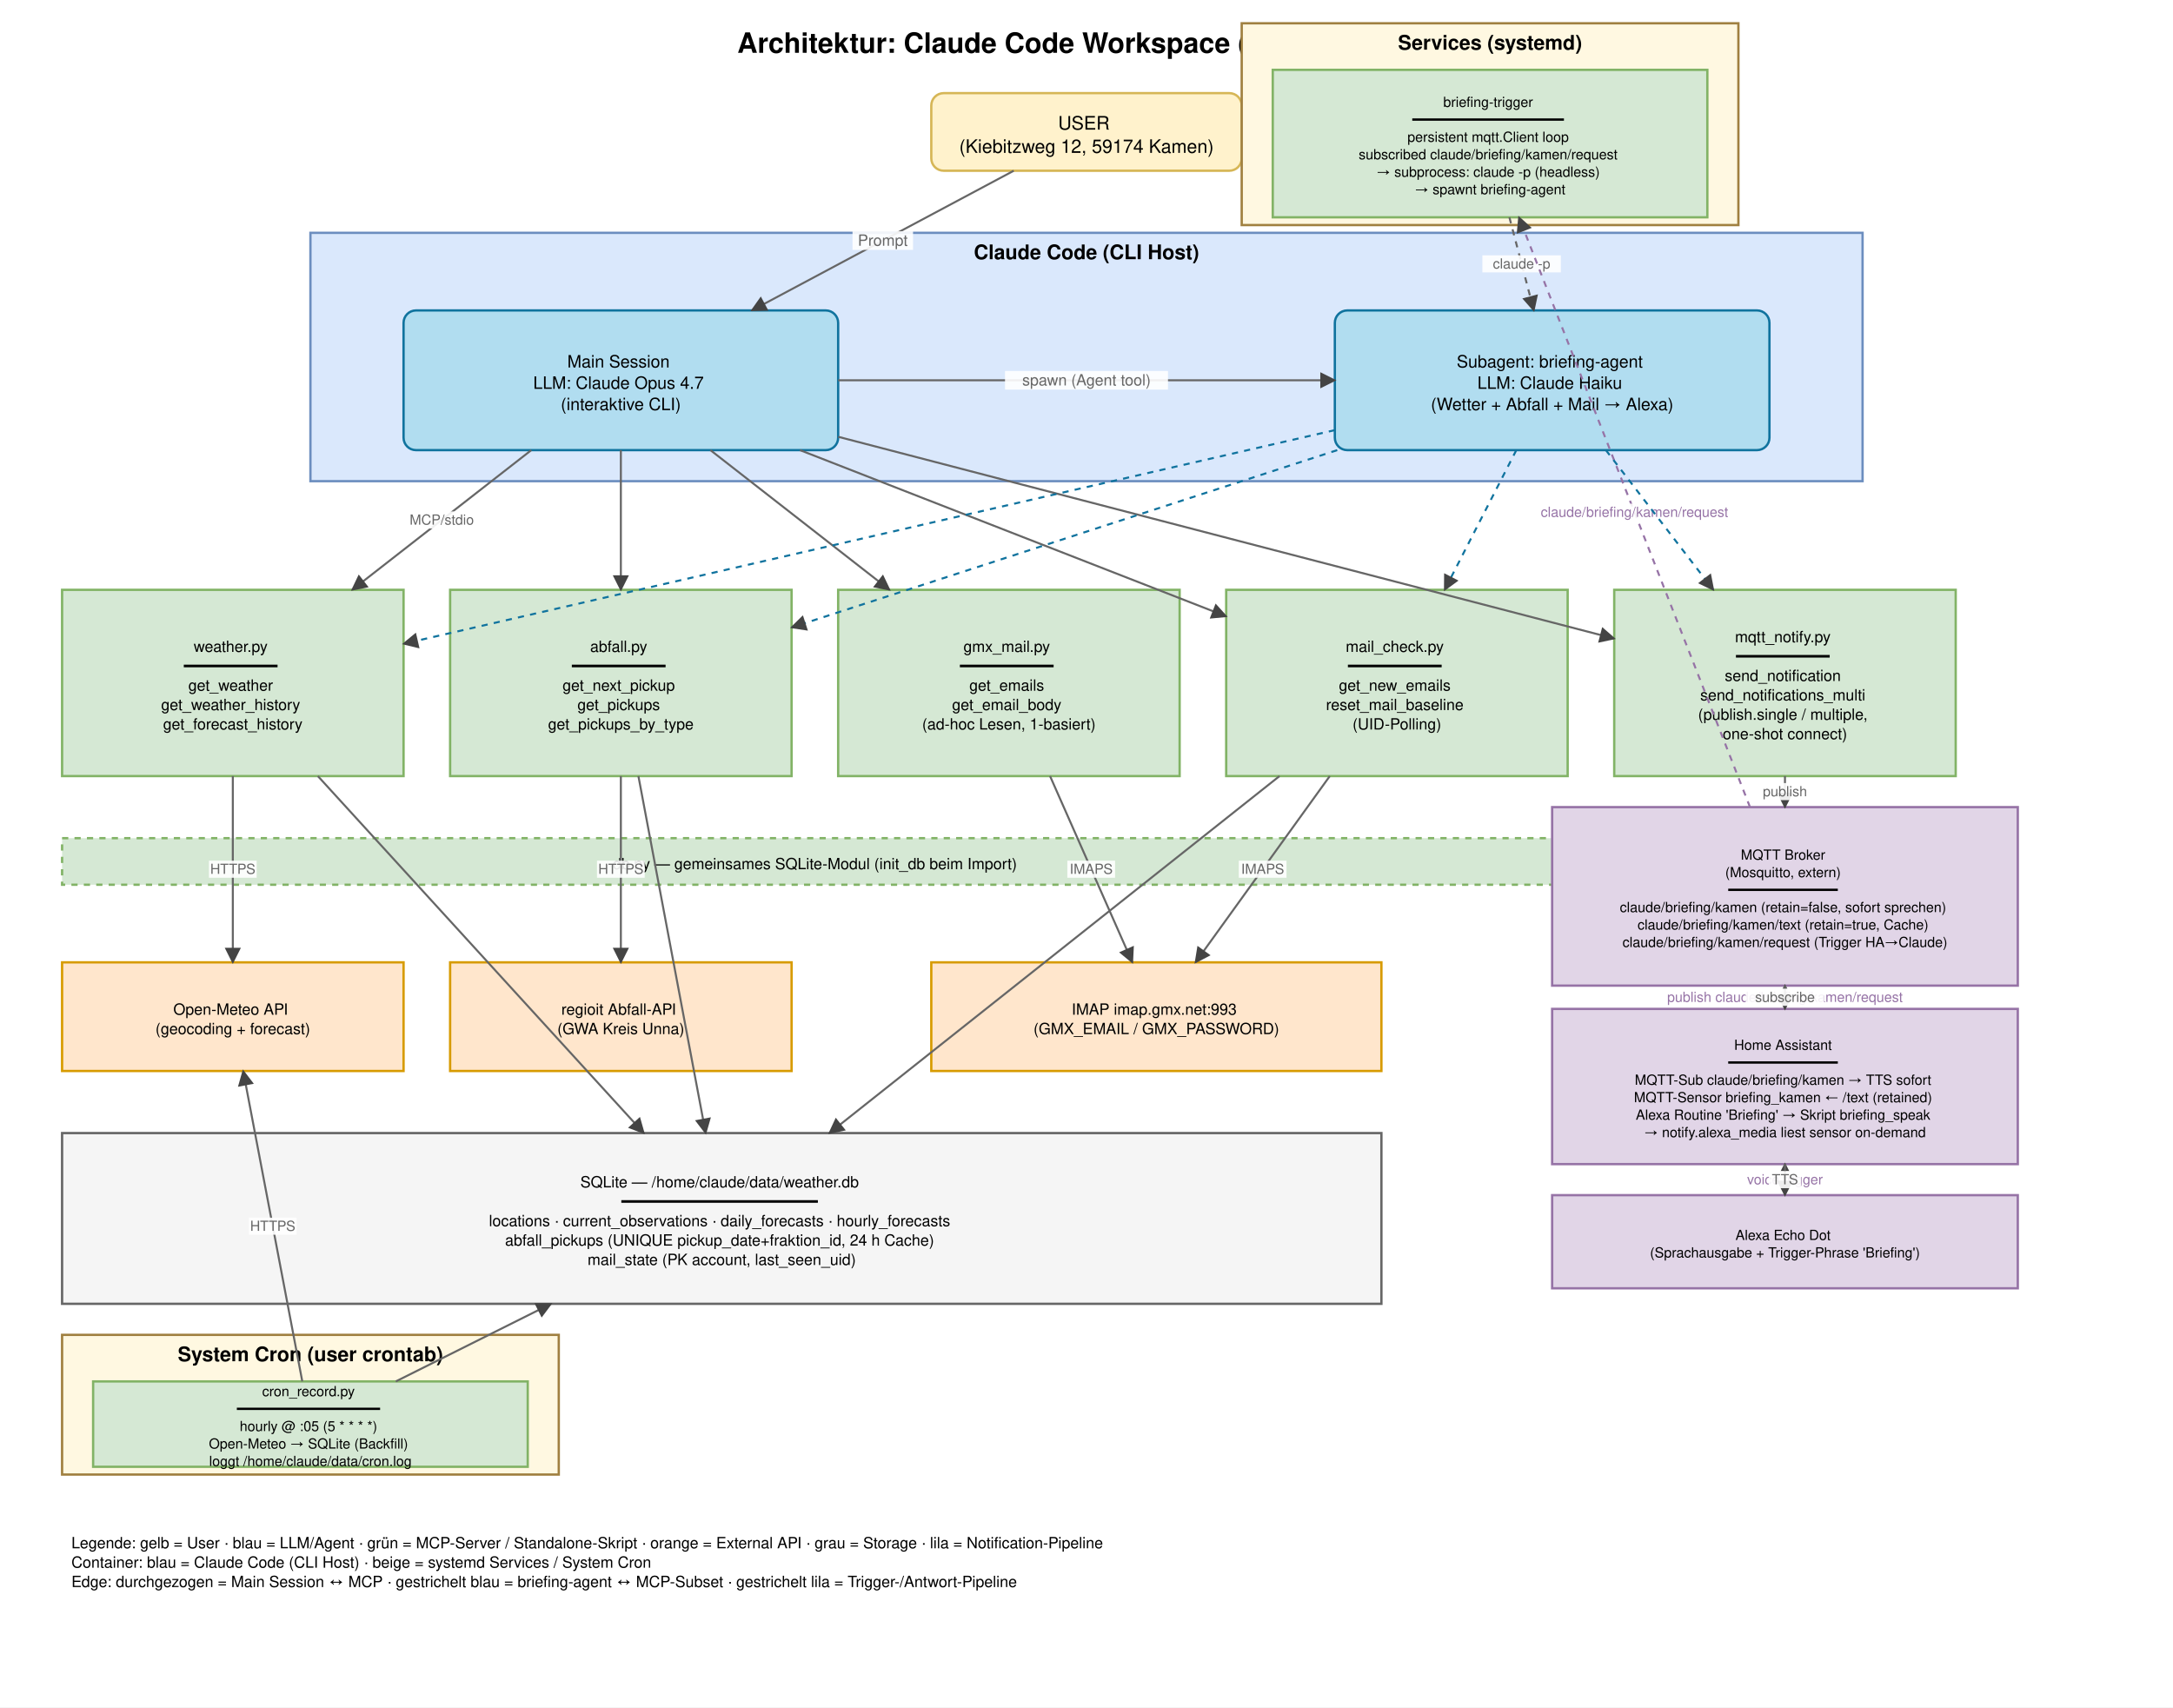
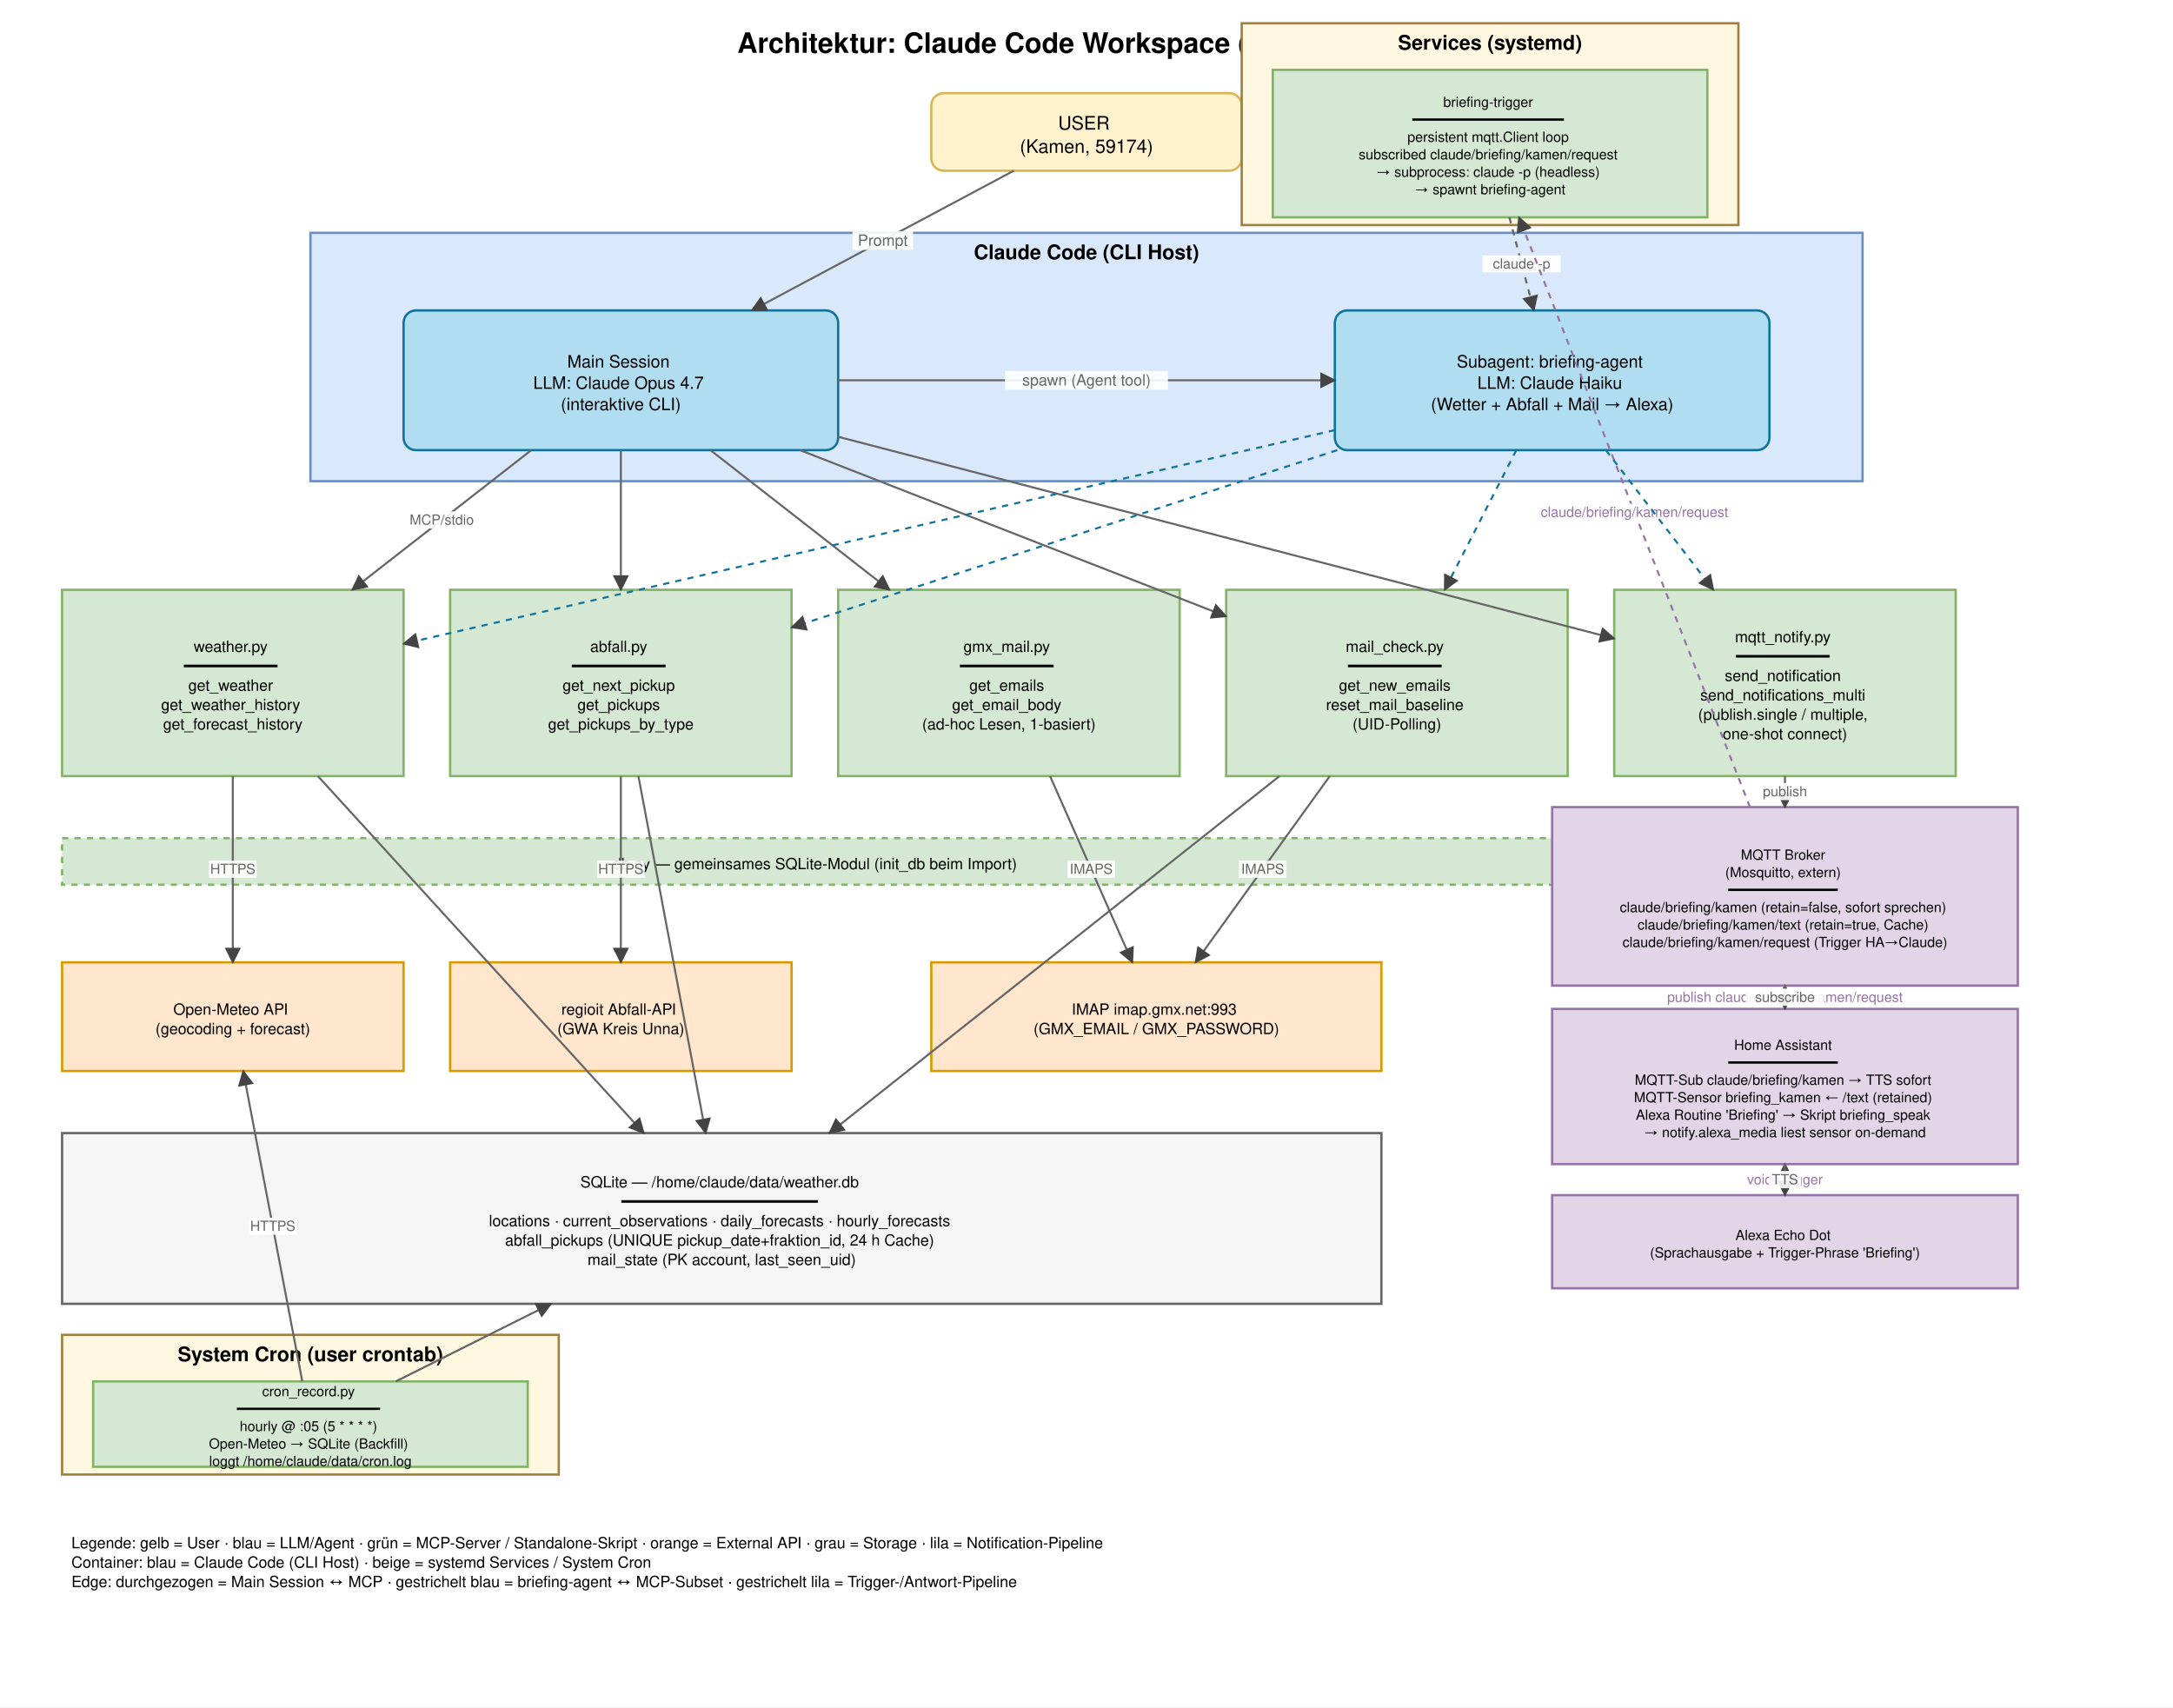
<svg xmlns="http://www.w3.org/2000/svg" viewBox="0 0 1400 1100" width="1400" height="1100" font-family="Helvetica,Arial,sans-serif">
  <defs>
    <marker id="arrow" viewBox="0 0 10 10" refX="9" refY="5" markerWidth="8" markerHeight="8" orient="auto-start-reverse">
      <path d="M 0 0 L 10 5 L 0 10 Z" fill="#444" />
    </marker>
  </defs>
  <rect width="100%" height="100%" fill="white" />
  <rect x="200.0" y="150.0" width="1000.0" height="160.0" rx="0" ry="0" fill="#dae8fc" stroke="#6c8ebf" stroke-width="1.5" />
  <text x="700.0" y="167.0" font-size="13.0" font-weight="bold" text-anchor="middle" fill="black">
    <tspan x="700.0">Claude Code (CLI Host)</tspan>
  </text>
  <text x="700.0" y="34.0" font-size="18.0" font-weight="bold" text-anchor="middle" fill="black">
    <tspan x="700.0">Architektur: Claude Code Workspace (/home/claude)</tspan>
  </text>
  <rect x="600.0" y="60.0" width="200.0" height="50.0" rx="8" ry="8" fill="#fff2cc" stroke="#d6b656" stroke-width="1.5" />
  <text x="700.0" y="83.5" font-size="12.0" font-weight="normal" text-anchor="middle" fill="black">
    <tspan x="700.0">USER</tspan>
-     <tspan x="700.0" dy="15.0">(Kiebitzweg 12, 59174 Kamen)</tspan>
+     <tspan x="700.0" dy="15.0">(Kamen, 59174)</tspan>
  </text>
  <rect x="260.0" y="200.0" width="280.0" height="90.0" rx="8" ry="8" fill="#b1ddf0" stroke="#10739e" stroke-width="1.5" />
  <text x="400.0" y="236.75" font-size="11.0" font-weight="normal" text-anchor="middle" fill="black">
    <tspan x="400.0">Main Session</tspan>
    <tspan x="400.0" dy="13.75">LLM: Claude Opus 4.7</tspan>
    <tspan x="400.0" dy="13.75">(interaktive CLI)</tspan>
  </text>
  <rect x="860.0" y="200.0" width="280.0" height="90.0" rx="8" ry="8" fill="#b1ddf0" stroke="#10739e" stroke-width="1.5" />
  <text x="1000.0" y="236.75" font-size="11.0" font-weight="normal" text-anchor="middle" fill="black">
    <tspan x="1000.0">Subagent: briefing-agent</tspan>
    <tspan x="1000.0" dy="13.75">LLM: Claude Haiku</tspan>
    <tspan x="1000.0" dy="13.75">(Wetter + Abfall + Mail → Alexa)</tspan>
  </text>
  <rect x="40.0" y="380.0" width="220.0" height="120.0" rx="0" ry="0" fill="#d5e8d4" stroke="#82b366" stroke-width="1.5" />
  <text x="150.0" y="420.0" font-size="10.0" font-weight="normal" text-anchor="middle" fill="black">
    <tspan x="150.0">weather.py</tspan>
    <tspan x="150.0" dy="12.5">━━━━━━━━━━</tspan>
    <tspan x="150.0" dy="12.5">get_weather</tspan>
    <tspan x="150.0" dy="12.5">get_weather_history</tspan>
    <tspan x="150.0" dy="12.5">get_forecast_history</tspan>
  </text>
  <rect x="290.0" y="380.0" width="220.0" height="120.0" rx="0" ry="0" fill="#d5e8d4" stroke="#82b366" stroke-width="1.5" />
  <text x="400.0" y="420.0" font-size="10.0" font-weight="normal" text-anchor="middle" fill="black">
    <tspan x="400.0">abfall.py</tspan>
    <tspan x="400.0" dy="12.5">━━━━━━━━━━</tspan>
    <tspan x="400.0" dy="12.5">get_next_pickup</tspan>
    <tspan x="400.0" dy="12.5">get_pickups</tspan>
    <tspan x="400.0" dy="12.5">get_pickups_by_type</tspan>
  </text>
  <rect x="540.0" y="380.0" width="220.0" height="120.0" rx="0" ry="0" fill="#d5e8d4" stroke="#82b366" stroke-width="1.5" />
  <text x="650.0" y="420.0" font-size="10.0" font-weight="normal" text-anchor="middle" fill="black">
    <tspan x="650.0">gmx_mail.py</tspan>
    <tspan x="650.0" dy="12.5">━━━━━━━━━━</tspan>
    <tspan x="650.0" dy="12.5">get_emails</tspan>
    <tspan x="650.0" dy="12.5">get_email_body</tspan>
    <tspan x="650.0" dy="12.5">(ad-hoc Lesen, 1-basiert)</tspan>
  </text>
  <rect x="790.0" y="380.0" width="220.0" height="120.0" rx="0" ry="0" fill="#d5e8d4" stroke="#82b366" stroke-width="1.5" />
  <text x="900.0" y="420.0" font-size="10.0" font-weight="normal" text-anchor="middle" fill="black">
    <tspan x="900.0">mail_check.py</tspan>
    <tspan x="900.0" dy="12.5">━━━━━━━━━━</tspan>
    <tspan x="900.0" dy="12.5">get_new_emails</tspan>
    <tspan x="900.0" dy="12.5">reset_mail_baseline</tspan>
    <tspan x="900.0" dy="12.5">(UID-Polling)</tspan>
  </text>
  <rect x="1040.0" y="380.0" width="220.0" height="120.0" rx="0" ry="0" fill="#d5e8d4" stroke="#82b366" stroke-width="1.5" />
  <text x="1150.0" y="413.75" font-size="10.0" font-weight="normal" text-anchor="middle" fill="black">
    <tspan x="1150.0">mqtt_notify.py</tspan>
    <tspan x="1150.0" dy="12.5">━━━━━━━━━━</tspan>
    <tspan x="1150.0" dy="12.5">send_notification</tspan>
    <tspan x="1150.0" dy="12.5">send_notifications_multi</tspan>
    <tspan x="1150.0" dy="12.5">(publish.single / multiple,</tspan>
    <tspan x="1150.0" dy="12.5">one-shot connect)</tspan>
  </text>
  <rect x="40.0" y="540.0" width="970.0" height="30.0" rx="0" ry="0" fill="#d5e8d4" stroke="#82b366" stroke-width="1.5" stroke-dasharray="4 4" />
  <text x="525.0" y="560.0" font-size="10.0" font-weight="normal" text-anchor="middle" fill="black">
    <tspan x="525.0">db.py — gemeinsames SQLite-Modul (init_db beim Import)</tspan>
  </text>
  <rect x="40.0" y="620.0" width="220.0" height="70.0" rx="0" ry="0" fill="#ffe6cc" stroke="#d79b00" stroke-width="1.5" />
  <text x="150.0" y="653.75" font-size="10.0" font-weight="normal" text-anchor="middle" fill="black">
    <tspan x="150.0">Open-Meteo API</tspan>
    <tspan x="150.0" dy="12.5">(geocoding + forecast)</tspan>
  </text>
  <rect x="290.0" y="620.0" width="220.0" height="70.0" rx="0" ry="0" fill="#ffe6cc" stroke="#d79b00" stroke-width="1.5" />
  <text x="400.0" y="653.75" font-size="10.0" font-weight="normal" text-anchor="middle" fill="black">
    <tspan x="400.0">regioit Abfall-API</tspan>
    <tspan x="400.0" dy="12.5">(GWA Kreis Unna)</tspan>
  </text>
  <rect x="600.0" y="620.0" width="290.0" height="70.0" rx="0" ry="0" fill="#ffe6cc" stroke="#d79b00" stroke-width="1.5" />
  <text x="745.0" y="653.75" font-size="10.0" font-weight="normal" text-anchor="middle" fill="black">
    <tspan x="745.0">IMAP imap.gmx.net:993</tspan>
    <tspan x="745.0" dy="12.5">(GMX_EMAIL / GMX_PASSWORD)</tspan>
  </text>
  <rect x="40.0" y="730.0" width="850.0" height="110.0" rx="0" ry="0" fill="#f5f5f5" stroke="#666666" stroke-width="1.5" />
  <text x="465.0" y="765.0" font-size="10.0" font-weight="normal" text-anchor="middle" fill="black">
    <tspan x="465.0">SQLite — /home/claude/data/weather.db</tspan>
    <tspan x="465.0" dy="12.5">━━━━━━━━━━━━━━━━━━━━━</tspan>
    <tspan x="465.0" dy="12.5">locations · current_observations · daily_forecasts · hourly_forecasts</tspan>
    <tspan x="465.0" dy="12.5">abfall_pickups (UNIQUE pickup_date+fraktion_id, 24 h Cache)</tspan>
    <tspan x="465.0" dy="12.5">mail_state (PK account, last_seen_uid)</tspan>
  </text>
  <rect x="1000.0" y="520.0" width="300.0" height="115.0" rx="0" ry="0" fill="#e1d5e7" stroke="#9673a6" stroke-width="1.5" />
  <text x="1150.0" y="553.875" font-size="9.0" font-weight="normal" text-anchor="middle" fill="black">
    <tspan x="1150.0">MQTT Broker</tspan>
    <tspan x="1150.0" dy="11.25">(Mosquitto, extern)</tspan>
    <tspan x="1150.0" dy="11.25">━━━━━━━━━━━━━</tspan>
    <tspan x="1150.0" dy="11.25">claude/briefing/kamen (retain=false, sofort sprechen)</tspan>
    <tspan x="1150.0" dy="11.25">claude/briefing/kamen/text (retain=true, Cache)</tspan>
    <tspan x="1150.0" dy="11.25">claude/briefing/kamen/request (Trigger HA→Claude)</tspan>
  </text>
  <rect x="1000.0" y="650.0" width="300.0" height="100.0" rx="0" ry="0" fill="#e1d5e7" stroke="#9673a6" stroke-width="1.5" />
  <text x="1150.0" y="676.375" font-size="9.0" font-weight="normal" text-anchor="middle" fill="black">
    <tspan x="1150.0">Home Assistant</tspan>
    <tspan x="1150.0" dy="11.25">━━━━━━━━━━━━━</tspan>
    <tspan x="1150.0" dy="11.25">MQTT-Sub claude/briefing/kamen → TTS sofort</tspan>
    <tspan x="1150.0" dy="11.25">MQTT-Sensor briefing_kamen ← /text (retained)</tspan>
    <tspan x="1150.0" dy="11.25">Alexa Routine 'Briefing' → Skript briefing_speak</tspan>
    <tspan x="1150.0" dy="11.25">→ notify.alexa_media liest sensor on-demand</tspan>
  </text>
  <rect x="1000.0" y="770.0" width="300.0" height="60.0" rx="0" ry="0" fill="#e1d5e7" stroke="#9673a6" stroke-width="1.5" />
  <text x="1150.0" y="798.875" font-size="9.0" font-weight="normal" text-anchor="middle" fill="black">
    <tspan x="1150.0">Alexa Echo Dot</tspan>
    <tspan x="1150.0" dy="11.25">(Sprachausgabe + Trigger-Phrase 'Briefing')</tspan>
  </text>
  <rect x="800.0" y="15.0" width="320.0" height="130.0" rx="0" ry="0" fill="#fff8e1" stroke="#a08040" stroke-width="1.5" />
  <text x="960.0" y="32.0" font-size="13.0" font-weight="bold" text-anchor="middle" fill="black">
    <tspan x="960.0">Services (systemd)</tspan>
  </text>
  <rect x="820.0" y="45.0" width="280.0" height="95.0" rx="0" ry="0" fill="#d5e8d4" stroke="#82b366" stroke-width="1.5" />
  <text x="960.0" y="68.875" font-size="9.0" font-weight="normal" text-anchor="middle" fill="black">
    <tspan x="960.0">briefing-trigger</tspan>
    <tspan x="960.0" dy="11.25">━━━━━━━━━━━━━━━━━━</tspan>
    <tspan x="960.0" dy="11.25">persistent mqtt.Client loop</tspan>
    <tspan x="960.0" dy="11.25">subscribed claude/briefing/kamen/request</tspan>
    <tspan x="960.0" dy="11.25">→ subprocess: claude -p (headless)</tspan>
    <tspan x="960.0" dy="11.25">→ spawnt briefing-agent</tspan>
  </text>
  <rect x="40.0" y="860.0" width="320.0" height="90.0" rx="0" ry="0" fill="#fff8e1" stroke="#a08040" stroke-width="1.5" />
  <text x="200.0" y="877.0" font-size="13.0" font-weight="bold" text-anchor="middle" fill="black">
    <tspan x="200.0">System Cron (user crontab)</tspan>
  </text>
  <rect x="60.0" y="890.0" width="280.0" height="55.0" rx="0" ry="0" fill="#d5e8d4" stroke="#82b366" stroke-width="1.5" />
  <text x="200.0" y="899.5" font-size="9.0" font-weight="normal" text-anchor="middle" fill="black">
    <tspan x="200.0">cron_record.py</tspan>
    <tspan x="200.0" dy="11.25">━━━━━━━━━━━━━━━━━</tspan>
    <tspan x="200.0" dy="11.25">hourly @ :05 (5 * * * *)</tspan>
    <tspan x="200.0" dy="11.25">Open-Meteo → SQLite (Backfill)</tspan>
    <tspan x="200.0" dy="11.25">loggt /home/claude/data/cron.log</tspan>
  </text>
  <text x="46.0" y="997.5" font-size="10.0" font-weight="normal" text-anchor="start" fill="black">
    <tspan x="46.0">Legende:  gelb = User · blau = LLM/Agent · grün = MCP-Server / Standalone-Skript · orange = External API · grau = Storage · lila = Notification-Pipeline</tspan>
    <tspan x="46.0" dy="12.5">Container:  blau = Claude Code (CLI Host) · beige = systemd Services / System Cron</tspan>
    <tspan x="46.0" dy="12.5">Edge:  durchgezogen = Main Session ↔ MCP · gestrichelt blau = briefing-agent ↔ MCP-Subset · gestrichelt lila = Trigger-/Antwort-Pipeline</tspan>
  </text>
  <line x1="972.459" y1="140.0" x2="988.197" y2="200.0" stroke="#666" stroke-width="1.3" stroke-dasharray="4 4" marker-end="url(#arrow)" />
  <rect x="955.053" y="164.5" width="50.55" height="11.0" fill="white" fill-opacity="0.9" />
  <text x="980.328" y="173.0" font-size="9.0" text-anchor="middle" fill="#666">claude -p</text>
  <line x1="1127.474" y1="520.0" x2="978.608" y2="140.0" stroke="#9673a6" stroke-width="1.3" stroke-dasharray="4 4" marker-end="url(#arrow)" />
  <rect x="978.266" y="324.5" width="149.55" height="11.0" fill="white" fill-opacity="0.9" />
  <text x="1053.041" y="333.0" font-size="9.0" text-anchor="middle" fill="#9673a6">claude/briefing/kamen/request</text>
  <line x1="1150.0" y1="770.0" x2="1150.0" y2="750.0" stroke="#9673a6" stroke-width="1.3" stroke-dasharray="4 4" marker-end="url(#arrow)" />
  <rect x="1114.825" y="754.5" width="70.35" height="11.0" fill="white" fill-opacity="0.9" />
  <text x="1150.0" y="763.0" font-size="9.0" text-anchor="middle" fill="#9673a6">voice trigger</text>
  <line x1="1150.0" y1="650.0" x2="1150.0" y2="635.0" stroke="#9673a6" stroke-width="1.3" stroke-dasharray="4 4" marker-end="url(#arrow)" />
  <rect x="1055.425" y="637.0" width="189.15" height="11.0" fill="white" fill-opacity="0.9" />
  <text x="1150.0" y="645.5" font-size="9.0" text-anchor="middle" fill="#9673a6">publish claude/briefing/kamen/request</text>
  <line x1="194.762" y1="890.0" x2="156.667" y2="690.0" stroke="#666" stroke-width="1.3" marker-end="url(#arrow)" />
  <rect x="160.339" y="784.5" width="30.75" height="11.0" fill="white" fill-opacity="0.9" />
  <text x="175.714" y="793.0" font-size="9.0" text-anchor="middle" fill="#666">HTTPS</text>
  <line x1="255.0" y1="890.0" x2="355.0" y2="840.0" stroke="#666666" stroke-width="1.3" marker-end="url(#arrow)" />
  <line x1="653.125" y1="110.0" x2="484.375" y2="200.0" stroke="#666" stroke-width="1.3" marker-end="url(#arrow)" />
  <rect x="549.25" y="149.0" width="39.0" height="12.0" fill="white" fill-opacity="0.9" />
  <text x="568.75" y="158.333" font-size="10.0" text-anchor="middle" fill="#666">Prompt</text>
  <line x1="540.0" y1="245.0" x2="860.0" y2="245.0" stroke="#666" stroke-width="1.3" marker-end="url(#arrow)" />
  <rect x="647.5" y="239.0" width="105" height="12.0" fill="white" fill-opacity="0.9" />
  <text x="700.0" y="248.333" font-size="10.0" text-anchor="middle" fill="#666">spawn (Agent tool)</text>
  <line x1="342.308" y1="290.0" x2="226.923" y2="380.0" stroke="#666" stroke-width="1.3" marker-end="url(#arrow)" />
  <rect x="259.34" y="329.5" width="50.55" height="11.0" fill="white" fill-opacity="0.9" />
  <text x="284.615" y="338.0" font-size="9.0" text-anchor="middle" fill="#666">MCP/stdio</text>
  <line x1="400.0" y1="290.0" x2="400.0" y2="380.0" stroke="#666" stroke-width="1.3" marker-end="url(#arrow)" />
  <line x1="457.692" y1="290.0" x2="573.077" y2="380.0" stroke="#666" stroke-width="1.3" marker-end="url(#arrow)" />
  <line x1="515.385" y1="290.0" x2="790.0" y2="397.1" stroke="#666" stroke-width="1.3" marker-end="url(#arrow)" />
  <line x1="540.0" y1="281.4" x2="1040.0" y2="411.4" stroke="#666" stroke-width="1.3" marker-end="url(#arrow)" />
  <line x1="860.0" y1="277.118" x2="260.0" y2="414.765" stroke="#10739e" stroke-width="1.3" stroke-dasharray="4 4" marker-end="url(#arrow)" />
  <line x1="861.538" y1="290.0" x2="510.0" y2="404.25" stroke="#10739e" stroke-width="1.3" stroke-dasharray="4 4" marker-end="url(#arrow)" />
  <line x1="976.923" y1="290.0" x2="930.769" y2="380.0" stroke="#10739e" stroke-width="1.3" stroke-dasharray="4 4" marker-end="url(#arrow)" />
  <line x1="1034.615" y1="290.0" x2="1103.846" y2="380.0" stroke="#10739e" stroke-width="1.3" stroke-dasharray="4 4" marker-end="url(#arrow)" />
  <line x1="150.0" y1="500.0" x2="150.0" y2="620.0" stroke="#666" stroke-width="1.3" marker-end="url(#arrow)" />
  <rect x="134.625" y="554.5" width="30.75" height="11.0" fill="white" fill-opacity="0.9" />
  <text x="150.0" y="563.0" font-size="9.0" text-anchor="middle" fill="#666">HTTPS</text>
  <line x1="400.0" y1="500.0" x2="400.0" y2="620.0" stroke="#666" stroke-width="1.3" marker-end="url(#arrow)" />
  <rect x="384.625" y="554.5" width="30.75" height="11.0" fill="white" fill-opacity="0.9" />
  <text x="400.0" y="563.0" font-size="9.0" text-anchor="middle" fill="#666">HTTPS</text>
  <line x1="676.512" y1="500.0" x2="729.535" y2="620.0" stroke="#666" stroke-width="1.3" marker-end="url(#arrow)" />
  <rect x="687.648" y="554.5" width="30.75" height="11.0" fill="white" fill-opacity="0.9" />
  <text x="703.023" y="563.0" font-size="9.0" text-anchor="middle" fill="#666">IMAPS</text>
  <line x1="856.744" y1="500.0" x2="770.233" y2="620.0" stroke="#666" stroke-width="1.3" marker-end="url(#arrow)" />
  <rect x="798.113" y="554.5" width="30.75" height="11.0" fill="white" fill-opacity="0.9" />
  <text x="813.488" y="563.0" font-size="9.0" text-anchor="middle" fill="#666">IMAPS</text>
  <line x1="204.783" y1="500.0" x2="414.783" y2="730.0" stroke="#666666" stroke-width="1.3" marker-end="url(#arrow)" />
  <line x1="411.304" y1="500.0" x2="454.638" y2="730.0" stroke="#666666" stroke-width="1.3" marker-end="url(#arrow)" />
  <line x1="824.348" y1="500.0" x2="534.348" y2="730.0" stroke="#666666" stroke-width="1.3" marker-end="url(#arrow)" />
  <line x1="1150.0" y1="500.0" x2="1150.0" y2="520.0" stroke="#666" stroke-width="1.3" marker-end="url(#arrow)" />
  <rect x="1129.675" y="504.5" width="40.65" height="11.0" fill="white" fill-opacity="0.9" />
  <text x="1150.0" y="513.0" font-size="9.0" text-anchor="middle" fill="#666">publish</text>
  <line x1="1150.0" y1="635.0" x2="1150.0" y2="650.0" stroke="#666" stroke-width="1.3" marker-end="url(#arrow)" />
  <rect x="1124.725" y="637.0" width="50.55" height="11.0" fill="white" fill-opacity="0.9" />
  <text x="1150.0" y="645.5" font-size="9.0" text-anchor="middle" fill="#666">subscribe</text>
  <line x1="1150.0" y1="750.0" x2="1150.0" y2="770.0" stroke="#666" stroke-width="1.3" marker-end="url(#arrow)" />
  <rect x="1139.575" y="754.5" width="20.85" height="11.0" fill="white" fill-opacity="0.9" />
  <text x="1150.0" y="763.0" font-size="9.0" text-anchor="middle" fill="#666">TTS</text>
</svg>
